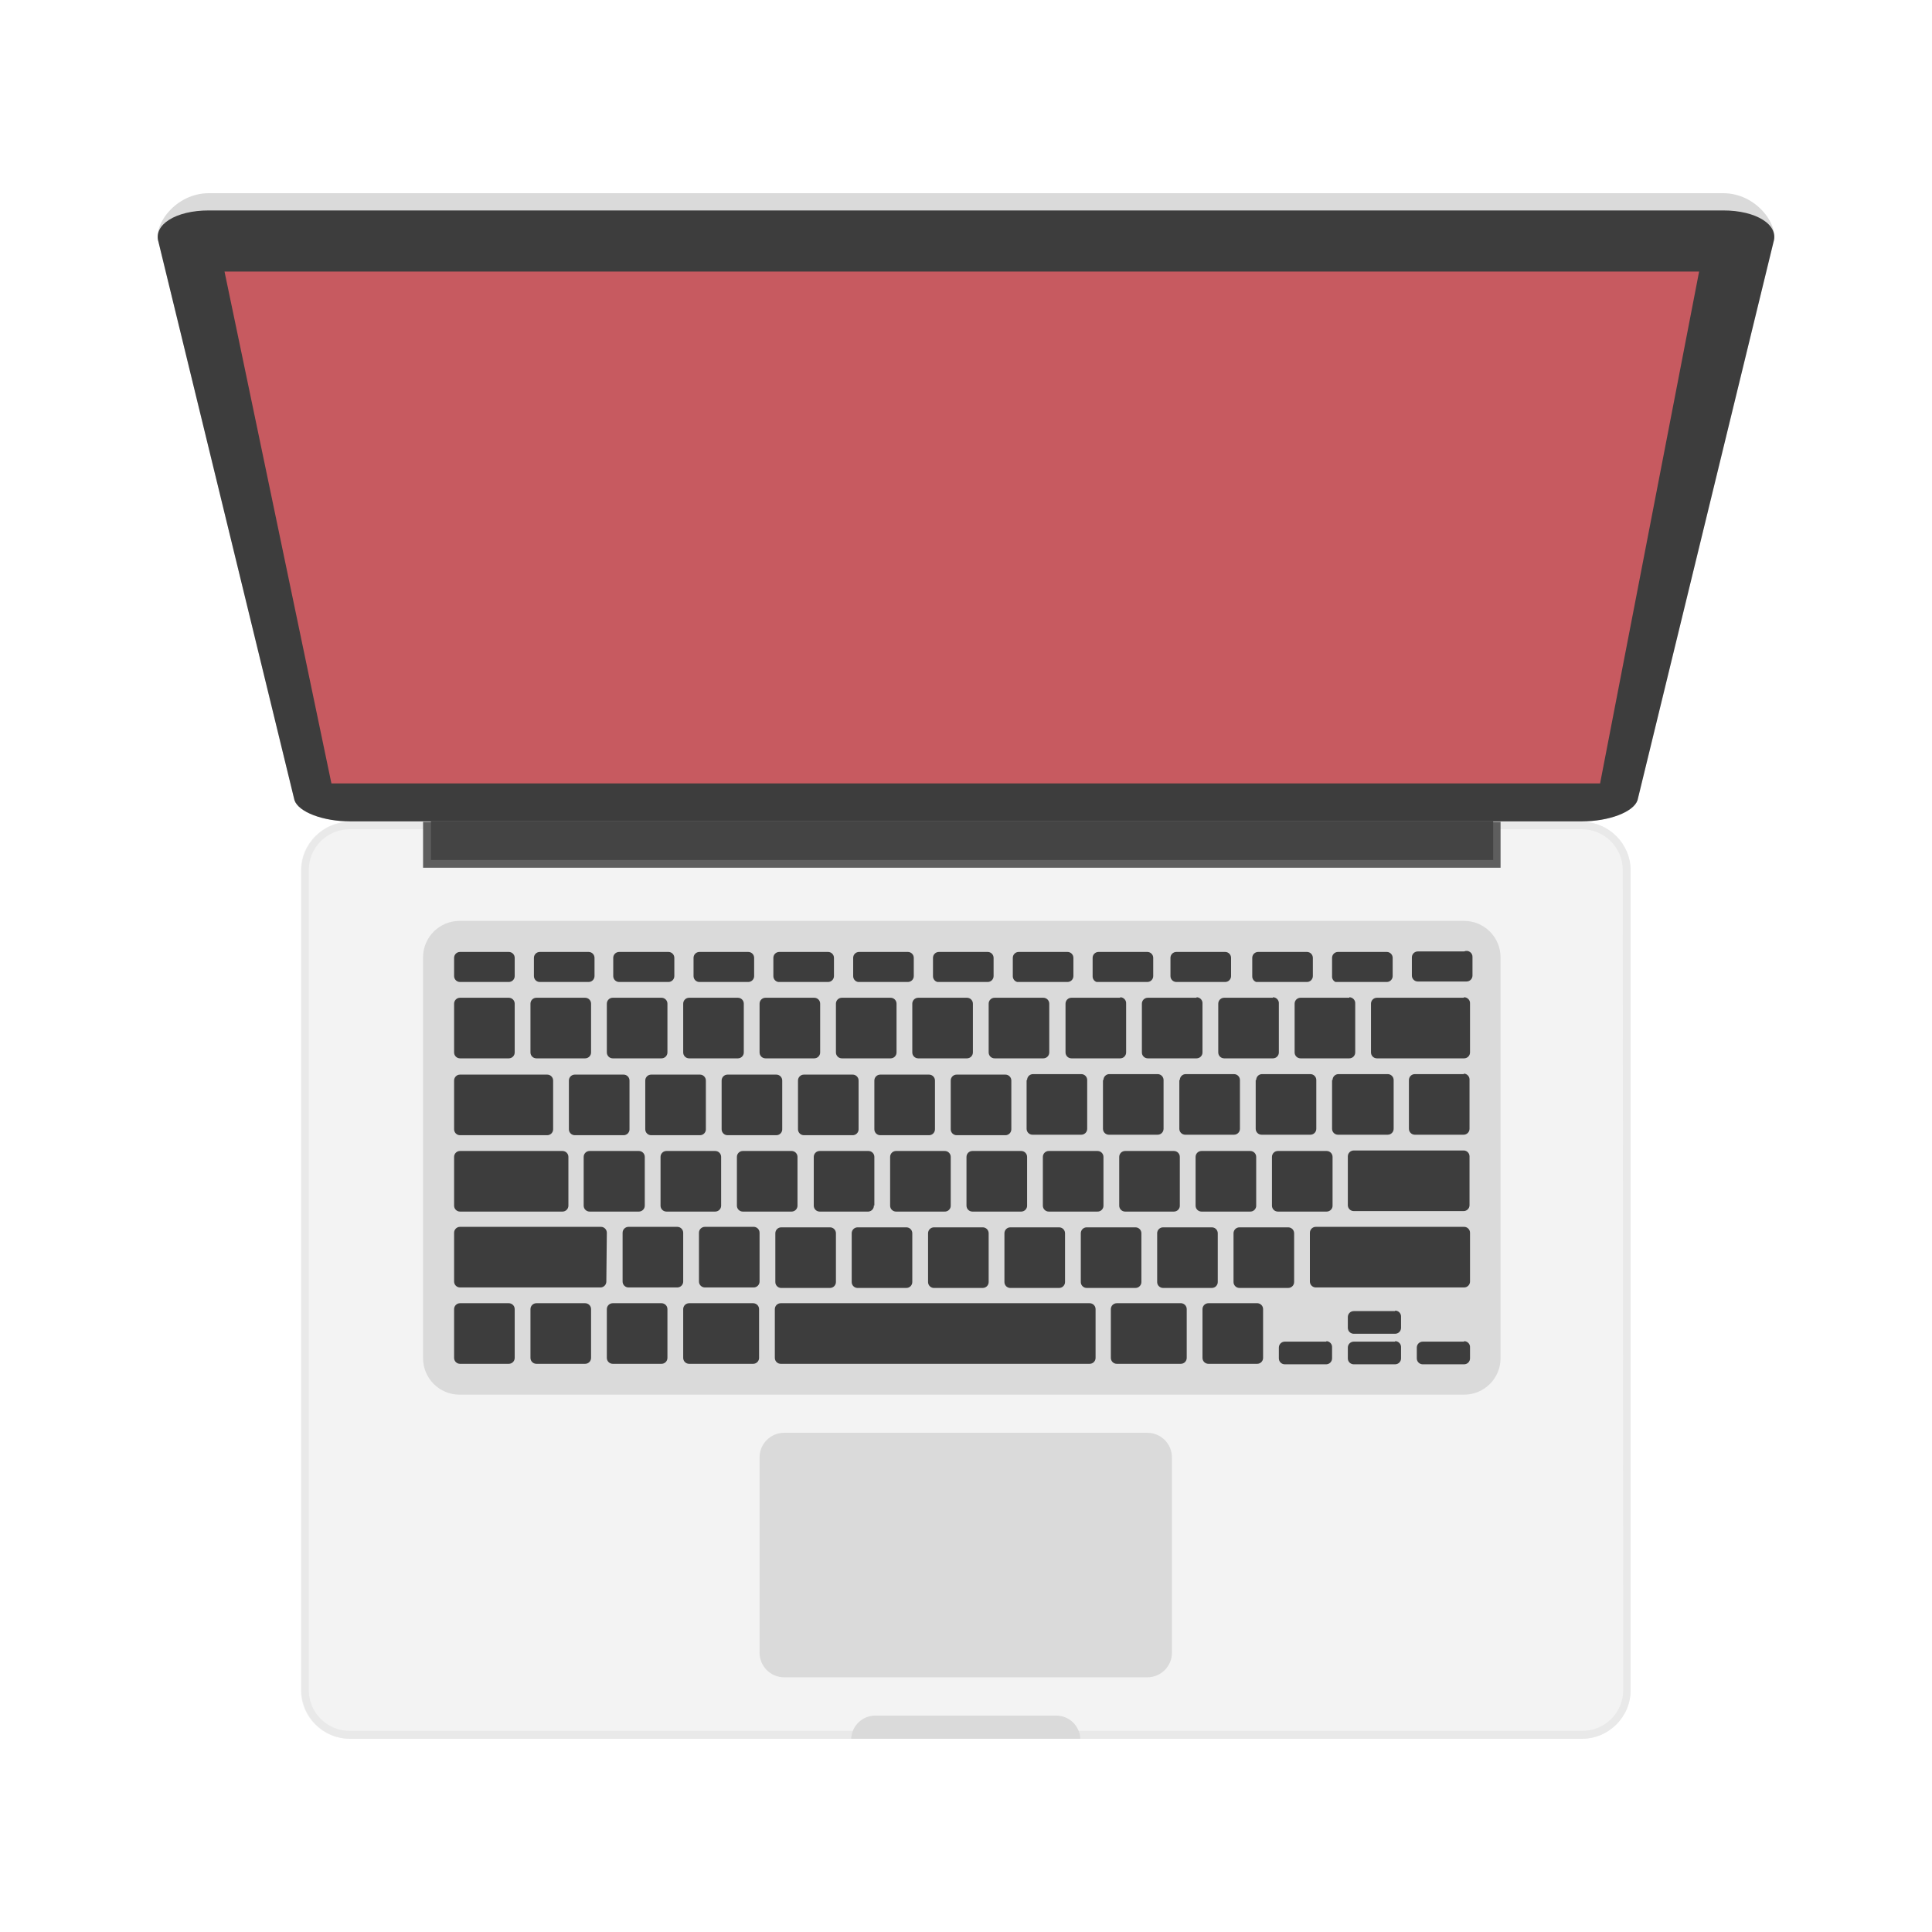
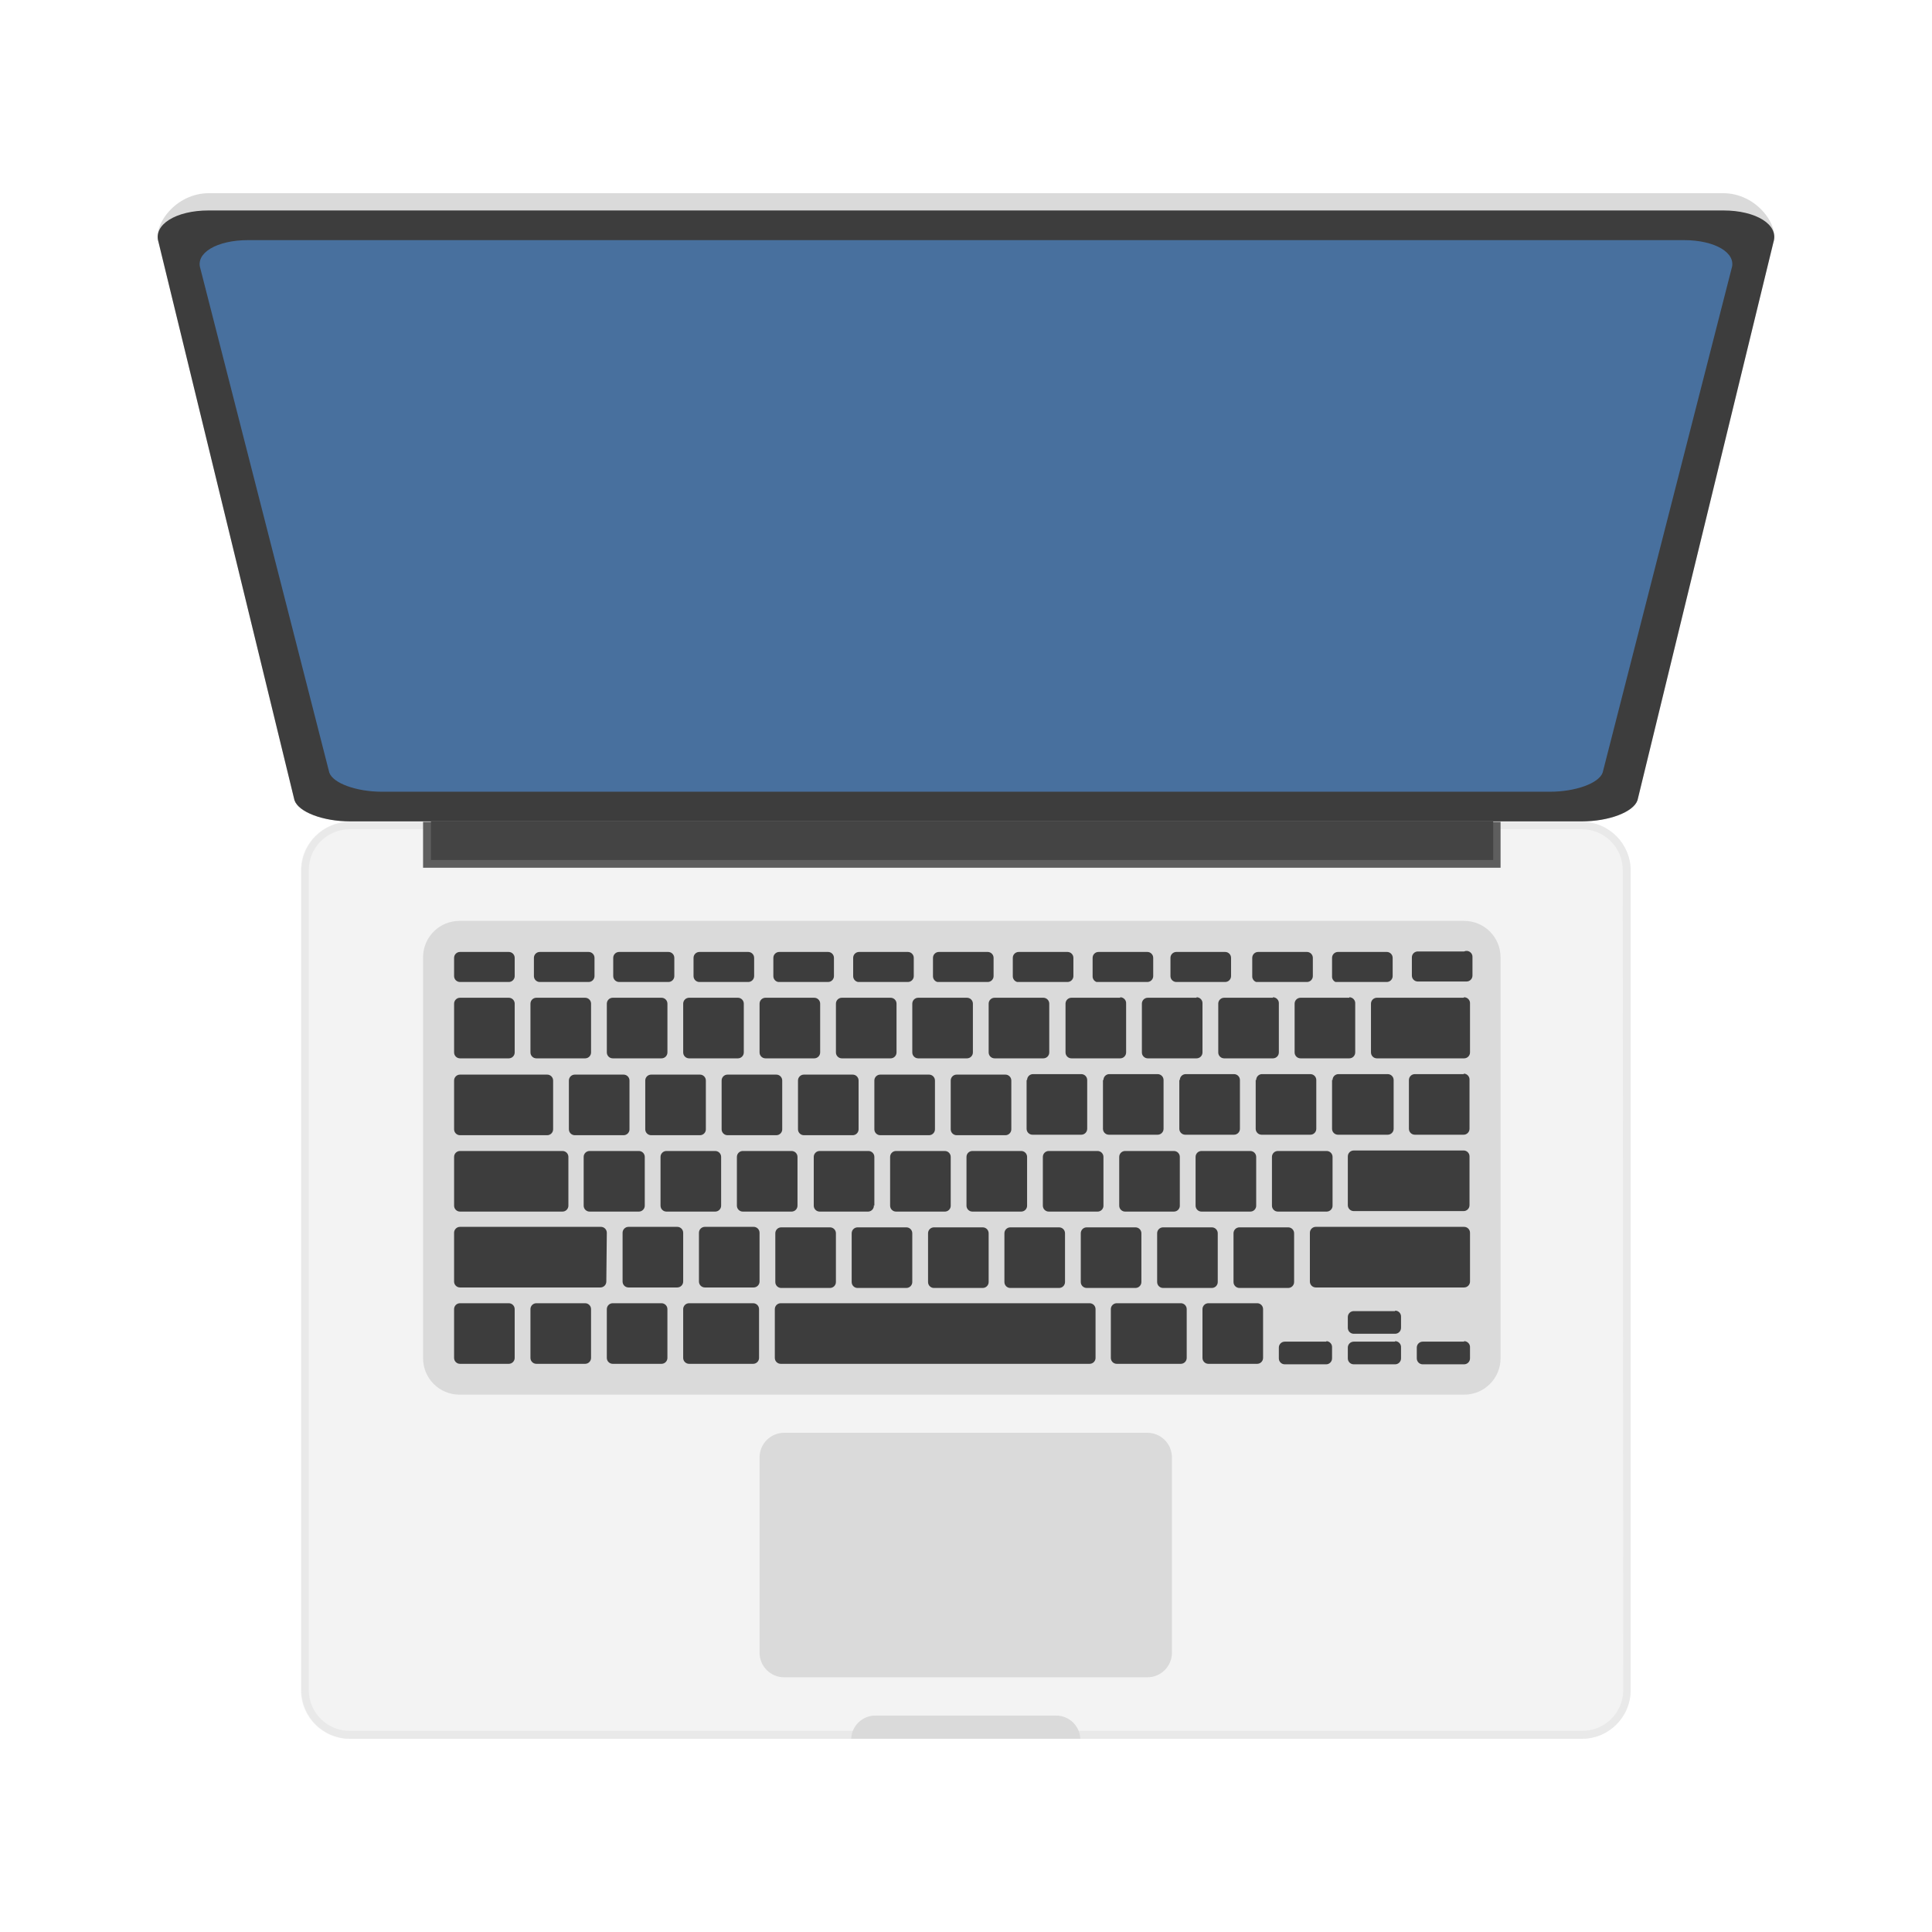
- <svg xmlns="http://www.w3.org/2000/svg" id="Layer_1" data-name="Layer 1" width="1000" height="1000" viewBox="0 0 1000 1000" version="1.1">
-   <defs id="defs522" />
-   <g id="g1461" transform="matrix(2.550126,0,0,2.550126,-765.8825,-143.282)">
-     <g data-name="Ôèãóðà 3" id="Ôèãóðà_3">
-       <rect id="rect293" style="fill:#f3f3f3" ry="9.9" rx="9.9" height="186.11" width="269.9" y="223" x="361.4" />
-     </g>
-     <g data-name="Ôèãóðà 3 (êîïèÿ) 6" id="Ôèãóðà_3_êîïèÿ_6">
-       <path id="path296" style="fill:#e9e9e9;fill-rule:evenodd" d="m 621.4,223 h -250 a 9.9,9.9 0 0 0 -9.9,9.9 v 166.3 a 9.9,9.9 0 0 0 9.9,9.9 h 250 a 9.9,9.9 0 0 0 9.9,-9.9 V 232.9 a 9.9,9.9 0 0 0 -9.9,-9.9 z m 8.4,176.2 a 8.3,8.3 0 0 1 -8.3,8.3 H 371.3 A 8.3,8.3 0 0 1 363,399.2 V 232.8 a 8.3,8.3 0 0 1 8.3,-8.3 h 250.1 a 8.3,8.3 0 0 1 8.3,8.3 z" />
-     </g>
-     <g data-name="Ôèãóðà 5" id="Ôèãóðà_5">
-       <rect id="rect299" style="fill:#5e5e5e" height="9.31" width="218.7" y="223" x="386.2" />
-     </g>
-     <g data-name="Ôèãóðà 7" id="Ôèãóðà_7">
-       <rect id="rect302" style="fill:#444444" height="10.24" width="215.6" y="220.5" x="387.8" />
-     </g>
-     <g data-name="Ôèãóðà 3 (êîïèÿ)" id="Ôèãóðà_3_êîïèÿ_">
-       <path id="path305" style="fill:#dadada;fill-rule:evenodd" d="m 473.1,409.1 h 46.5 a 4.9,4.9 0 0 0 -4.9,-4.7 h -36.6 a 4.9,4.9 0 0 0 -5,4.7 z" />
-     </g>
-     <g data-name="Ôèãóðà 4" id="Ôèãóðà_4">
-       <rect id="rect308" style="fill:#dadada" ry="5" rx="5" height="49.63" width="83.7" y="347" x="454.5" />
-     </g>
-     <g data-name="Ôèãóðà 2" id="Ôèãóðà_2">
-       <rect id="rect311" style="fill:#dadada" ry="7.4" rx="7.4" height="96.16" width="218.7" y="243.1" x="386.2" />
-     </g>
-     <g data-name="Ôèãóðà 1" id="Ôèãóðà_1">
-       <path id="path314" style="fill:#3d3d3d;fill-rule:evenodd" d="m 393.7,271 h 9.9 a 1.2,1.2 0 0 0 1.2,-1.2 v -9.9 a 1.2,1.2 0 0 0 -1.2,-1.2 h -9.9 a 1.2,1.2 0 0 0 -1.2,1.2 v 9.9 a 1.2,1.2 0 0 0 1.2,1.2 z m 15.5,0 h 9.9 a 1.2,1.2 0 0 0 1.2,-1.2 v -9.9 a 1.2,1.2 0 0 0 -1.2,-1.2 h -9.9 a 1.2,1.2 0 0 0 -1.2,1.2 v 9.9 a 1.2,1.2 0 0 0 1.2,1.2 z m 15.5,0 h 9.9 a 1.2,1.2 0 0 0 1.2,-1.2 v -9.9 a 1.2,1.2 0 0 0 -1.2,-1.2 h -9.9 a 1.2,1.2 0 0 0 -1.2,1.2 v 9.9 a 1.2,1.2 0 0 0 1.2,1.2 z m 15.5,0 h 9.9 a 1.2,1.2 0 0 0 1.2,-1.2 v -9.9 a 1.2,1.2 0 0 0 -1.2,-1.2 h -9.9 a 1.2,1.2 0 0 0 -1.2,1.2 v 9.9 a 1.2,1.2 0 0 0 1.2,1.2 z m 15.5,0 h 9.9 a 1.2,1.2 0 0 0 1.2,-1.2 v -9.9 a 1.2,1.2 0 0 0 -1.2,-1.2 h -9.9 a 1.2,1.2 0 0 0 -1.2,1.2 v 9.9 a 1.2,1.2 0 0 0 1.2,1.2 z m 15.5,0 h 9.9 a 1.2,1.2 0 0 0 1.2,-1.2 v -9.9 a 1.2,1.2 0 0 0 -1.2,-1.2 h -9.9 a 1.2,1.2 0 0 0 -1.2,1.2 v 9.9 a 1.2,1.2 0 0 0 1.2,1.2 z m 14.3,-1.2 a 1.2,1.2 0 0 0 1.2,1.2 h 9.9 a 1.2,1.2 0 0 0 1.2,-1.2 v -9.9 a 1.2,1.2 0 0 0 -1.2,-1.2 h -9.9 a 1.2,1.2 0 0 0 -1.2,1.2 z m 15.5,-9.9 v 9.9 a 1.2,1.2 0 0 0 1.2,1.2 h 9.9 a 1.2,1.2 0 0 0 1.2,-1.2 v -9.9 a 1.2,1.2 0 0 0 -1.2,-1.2 h -9.9 a 1.2,1.2 0 0 0 -1.2,1.2 z m 26.7,-1.2 h -9.9 a 1.2,1.2 0 0 0 -1.2,1.2 v 9.9 a 1.2,1.2 0 0 0 1.2,1.2 h 9.9 a 1.2,1.2 0 0 0 1.2,-1.2 v -9.9 a 1.2,1.2 0 0 0 -1.2,-1.3 z m 15.5,0 h -9.9 a 1.2,1.2 0 0 0 -1.2,1.2 v 9.9 a 1.2,1.2 0 0 0 1.2,1.2 h 9.9 a 1.2,1.2 0 0 0 1.2,-1.2 v -9.9 a 1.2,1.2 0 0 0 -1.2,-1.3 z m 15.5,0 h -9.9 a 1.2,1.2 0 0 0 -1.2,1.2 v 9.9 a 1.2,1.2 0 0 0 1.2,1.2 h 9.9 a 1.2,1.2 0 0 0 1.2,-1.2 v -9.9 a 1.2,1.2 0 0 0 -1.2,-1.3 z m 15.5,0 h -9.9 a 1.2,1.2 0 0 0 -1.2,1.2 v 9.9 a 1.2,1.2 0 0 0 1.2,1.2 h 9.9 a 1.2,1.2 0 0 0 1.2,-1.2 v -9.9 a 1.2,1.2 0 0 0 -1.2,-1.3 z m -180.5,27.9 h 17.7 a 1.2,1.2 0 0 0 1.2,-1.2 v -9.9 a 1.2,1.2 0 0 0 -1.2,-1.2 h -17.7 a 1.2,1.2 0 0 0 -1.2,1.2 v 9.9 a 1.2,1.2 0 0 0 1.2,1.2 z m 34.4,-1.2 v -9.9 a 1.2,1.2 0 0 0 -1.2,-1.2 H 417 a 1.2,1.2 0 0 0 -1.2,1.2 v 9.9 a 1.2,1.2 0 0 0 1.2,1.2 h 9.9 a 1.2,1.2 0 0 0 1.2,-1.3 z m 15.5,0 v -9.9 a 1.2,1.2 0 0 0 -1.2,-1.2 h -9.9 a 1.2,1.2 0 0 0 -1.2,1.2 v 9.9 a 1.2,1.2 0 0 0 1.2,1.2 h 9.9 a 1.2,1.2 0 0 0 1.2,-1.3 z m 15.5,0 v -9.9 a 1.2,1.2 0 0 0 -1.2,-1.2 H 448 a 1.2,1.2 0 0 0 -1.2,1.2 v 9.9 a 1.2,1.2 0 0 0 1.2,1.2 h 9.9 a 1.2,1.2 0 0 0 1.2,-1.3 z m 14.3,1.2 a 1.2,1.2 0 0 0 1.2,-1.2 v -9.9 a 1.2,1.2 0 0 0 -1.2,-1.2 h -9.9 a 1.2,1.2 0 0 0 -1.2,1.2 v 9.9 a 1.2,1.2 0 0 0 1.2,1.2 z m 15.5,0 a 1.2,1.2 0 0 0 1.2,-1.2 v -9.9 a 1.2,1.2 0 0 0 -1.2,-1.2 H 479 a 1.2,1.2 0 0 0 -1.2,1.2 v 9.9 a 1.2,1.2 0 0 0 1.2,1.2 z m 15.5,0 a 1.2,1.2 0 0 0 1.2,-1.2 v -9.9 a 1.2,1.2 0 0 0 -1.2,-1.2 h -9.9 a 1.2,1.2 0 0 0 -1.2,1.2 v 9.9 a 1.2,1.2 0 0 0 1.2,1.2 z m 4.3,-11.2 v 9.9 a 1.2,1.2 0 0 0 1.2,1.2 h 9.9 a 1.2,1.2 0 0 0 1.2,-1.2 v -9.9 a 1.2,1.2 0 0 0 -1.2,-1.2 H 510 a 1.2,1.2 0 0 0 -1.2,1.2 z m 15.5,0 v 9.9 a 1.2,1.2 0 0 0 1.2,1.2 h 9.9 a 1.2,1.2 0 0 0 1.2,-1.2 v -9.9 a 1.2,1.2 0 0 0 -1.2,-1.2 h -9.9 a 1.2,1.2 0 0 0 -1.1,1.2 z m 15.5,0 v 9.9 a 1.2,1.2 0 0 0 1.2,1.2 h 9.9 a 1.2,1.2 0 0 0 1.2,-1.2 v -9.9 a 1.2,1.2 0 0 0 -1.2,-1.2 H 541 a 1.2,1.2 0 0 0 -1.2,1.2 z m 15.5,0 v 9.9 a 1.2,1.2 0 0 0 1.2,1.2 h 9.9 a 1.2,1.2 0 0 0 1.2,-1.2 v -9.9 a 1.2,1.2 0 0 0 -1.2,-1.2 h -9.9 a 1.2,1.2 0 0 0 -1.1,1.2 z m 15.5,0 v 9.9 a 1.2,1.2 0 0 0 1.2,1.2 H 582 a 1.2,1.2 0 0 0 1.2,-1.2 v -9.9 a 1.2,1.2 0 0 0 -1.2,-1.2 h -10 a 1.2,1.2 0 0 0 -1.2,1.2 z m 26.7,-1.2 h -9.9 a 1.2,1.2 0 0 0 -1.2,1.2 v 9.9 a 1.2,1.2 0 0 0 1.2,1.2 h 9.9 a 1.2,1.2 0 0 0 1.2,-1.2 v -9.9 a 1.2,1.2 0 0 0 -1.1,-1.3 z m 0,-15.5 h -17.6 a 1.2,1.2 0 0 0 -1.2,1.2 v 9.9 a 1.2,1.2 0 0 0 1.2,1.2 h 17.7 a 1.2,1.2 0 0 0 1.2,-1.2 v -9.9 a 1.2,1.2 0 0 0 -1.2,-1.3 z m -203.7,43.4 h 20.8 a 1.2,1.2 0 0 0 1.2,-1.2 V 291 a 1.2,1.2 0 0 0 -1.2,-1.2 h -20.8 a 1.2,1.2 0 0 0 -1.2,1.2 v 9.9 a 1.2,1.2 0 0 0 1.2,1.2 z m 26.4,0 h 9.9 a 1.2,1.2 0 0 0 1.2,-1.2 V 291 a 1.2,1.2 0 0 0 -1.2,-1.2 h -10 a 1.2,1.2 0 0 0 -1.2,1.2 v 9.9 a 1.2,1.2 0 0 0 1.2,1.2 z m 15.5,0 h 9.9 a 1.2,1.2 0 0 0 1.2,-1.2 V 291 a 1.2,1.2 0 0 0 -1.2,-1.2 h -9.9 a 1.2,1.2 0 0 0 -1.2,1.2 v 9.9 a 1.2,1.2 0 0 0 1.2,1.2 z m 15.5,0 h 9.9 a 1.2,1.2 0 0 0 1.2,-1.2 V 291 a 1.2,1.2 0 0 0 -1.2,-1.2 h -9.9 a 1.2,1.2 0 0 0 -1.2,1.2 v 9.9 a 1.2,1.2 0 0 0 1.2,1.2 z m 26.7,-1.2 V 291 a 1.2,1.2 0 0 0 -1.2,-1.2 h -9.9 a 1.2,1.2 0 0 0 -1.2,1.2 v 9.9 a 1.2,1.2 0 0 0 1.2,1.2 h 9.9 a 1.2,1.2 0 0 0 1.1,-1.3 z m 15.5,0 V 291 a 1.2,1.2 0 0 0 -1.2,-1.2 h -9.9 A 1.2,1.2 0 0 0 481,291 v 9.9 a 1.2,1.2 0 0 0 1.2,1.2 h 9.8 a 1.2,1.2 0 0 0 1.3,-1.3 z m 15.5,0 V 291 a 1.2,1.2 0 0 0 -1.2,-1.2 h -9.9 a 1.2,1.2 0 0 0 -1.2,1.2 v 9.9 a 1.2,1.2 0 0 0 1.2,1.2 h 9.9 a 1.2,1.2 0 0 0 1.2,-1.3 z m 15.5,0 V 291 a 1.2,1.2 0 0 0 -1.2,-1.2 h -9.9 A 1.2,1.2 0 0 0 512,291 v 9.9 a 1.2,1.2 0 0 0 1.2,1.2 h 9.8 a 1.2,1.2 0 0 0 1.3,-1.3 z m 15.5,0 V 291 a 1.2,1.2 0 0 0 -1.2,-1.2 h -9.9 a 1.2,1.2 0 0 0 -1.2,1.2 v 9.9 a 1.2,1.2 0 0 0 1.2,1.2 h 9.9 a 1.2,1.2 0 0 0 1.2,-1.3 z m 15.5,0 V 291 a 1.2,1.2 0 0 0 -1.2,-1.2 h -9.9 A 1.2,1.2 0 0 0 543,291 v 9.9 a 1.2,1.2 0 0 0 1.2,1.2 h 9.8 a 1.2,1.2 0 0 0 1.3,-1.3 z m 15.5,0 V 291 a 1.2,1.2 0 0 0 -1.2,-1.2 h -9.9 a 1.2,1.2 0 0 0 -1.2,1.2 v 9.9 a 1.2,1.2 0 0 0 1.2,1.2 h 9.9 a 1.2,1.2 0 0 0 1.2,-1.3 z m 26.7,-11.2 h -22.4 a 1.2,1.2 0 0 0 -1.2,1.2 v 9.9 a 1.2,1.2 0 0 0 1.2,1.2 h 22.3 a 1.2,1.2 0 0 0 1.2,-1.2 v -9.9 a 1.2,1.2 0 0 0 -1.1,-1.2 z m 0,15.5 h -30.1 a 1.2,1.2 0 0 0 -1.2,1.2 v 9.9 a 1.2,1.2 0 0 0 1.2,1.2 h 30.1 a 1.2,1.2 0 0 0 1.2,-1.2 v -9.9 a 1.2,1.2 0 0 0 -1.2,-1.2 z m -45.6,12.4 h 9.9 a 1.2,1.2 0 0 0 1.2,-1.2 v -9.9 a 1.2,1.2 0 0 0 -1.2,-1.2 h -9.9 a 1.2,1.2 0 0 0 -1.2,1.2 v 9.9 a 1.2,1.2 0 0 0 1.2,1.2 z m -15.5,0 h 9.9 a 1.2,1.2 0 0 0 1.2,-1.2 v -9.9 a 1.2,1.2 0 0 0 -1.2,-1.2 h -9.9 a 1.2,1.2 0 0 0 -1.2,1.2 v 9.9 a 1.2,1.2 0 0 0 1.2,1.2 z m -15.5,0 h 9.9 a 1.2,1.2 0 0 0 1.2,-1.2 v -9.9 a 1.2,1.2 0 0 0 -1.2,-1.2 h -9.9 a 1.2,1.2 0 0 0 -1.2,1.2 v 9.9 a 1.2,1.2 0 0 0 1.2,1.2 z m -15.5,0 h 9.9 a 1.2,1.2 0 0 0 1.2,-1.2 v -9.9 a 1.2,1.2 0 0 0 -1.2,-1.2 h -9.9 a 1.2,1.2 0 0 0 -1.2,1.2 v 9.9 a 1.2,1.2 0 0 0 1.1,1.2 z m -15.5,0 h 9.9 a 1.2,1.2 0 0 0 1.2,-1.2 v -9.9 a 1.2,1.2 0 0 0 -1.2,-1.2 h -9.9 a 1.2,1.2 0 0 0 -1.2,1.2 v 9.9 a 1.2,1.2 0 0 0 1.1,1.2 z m -15.5,0 h 9.9 a 1.2,1.2 0 0 0 1.2,-1.2 v -9.9 a 1.2,1.2 0 0 0 -1.2,-1.2 h -9.9 a 1.2,1.2 0 0 0 -1.2,1.2 v 9.9 a 1.2,1.2 0 0 0 1.1,1.2 z m -15.5,0 h 9.9 a 1.2,1.2 0 0 0 1.2,-1.2 v -9.9 a 1.2,1.2 0 0 0 -1.2,-1.2 h -9.9 a 1.2,1.2 0 0 0 -1.2,1.2 v 9.9 a 1.2,1.2 0 0 0 1.1,1.2 z m -5.6,-12.4 h -9.9 a 1.2,1.2 0 0 0 -1.2,1.2 v 9.9 a 1.2,1.2 0 0 0 1.2,1.2 h 9.9 a 1.2,1.2 0 0 0 1.2,-1.2 v -9.9 a 1.2,1.2 0 0 0 -1.3,-1.2 z m -14.3,1.2 a 1.2,1.2 0 0 0 -1.2,-1.2 h -9.9 a 1.2,1.2 0 0 0 -1.2,1.2 v 9.9 a 1.2,1.2 0 0 0 1.2,1.2 h 9.9 a 1.2,1.2 0 0 0 1.2,-1.2 z m -15.5,0 a 1.2,1.2 0 0 0 -1.2,-1.2 h -28.6 a 1.2,1.2 0 0 0 -1.2,1.2 v 9.9 a 1.2,1.2 0 0 0 1.2,1.2 h 28.5 a 1.2,1.2 0 0 0 1.2,-1.2 z m -19.9,14.3 h -9.9 a 1.2,1.2 0 0 0 -1.2,1.2 v 9.9 a 1.2,1.2 0 0 0 1.2,1.2 h 9.9 a 1.2,1.2 0 0 0 1.2,-1.2 v -9.9 a 1.2,1.2 0 0 0 -1.2,-1.2 z m 15.5,0 h -9.9 a 1.2,1.2 0 0 0 -1.2,1.2 v 9.9 a 1.2,1.2 0 0 0 1.2,1.2 h 9.9 a 1.2,1.2 0 0 0 1.2,-1.2 v -9.9 a 1.2,1.2 0 0 0 -1.2,-1.2 z m 15.5,0 h -9.9 a 1.2,1.2 0 0 0 -1.2,1.2 v 9.9 a 1.2,1.2 0 0 0 1.2,1.2 h 9.9 a 1.2,1.2 0 0 0 1.2,-1.2 v -9.9 a 1.2,1.2 0 0 0 -1.2,-1.2 z m 18.6,0 h -13 a 1.2,1.2 0 0 0 -1.2,1.2 v 9.9 a 1.2,1.2 0 0 0 1.2,1.2 h 13 a 1.2,1.2 0 0 0 1.2,-1.2 v -9.9 a 1.2,1.2 0 0 0 -1.2,-1.2 z m 68.2,0 h -62.6 a 1.2,1.2 0 0 0 -1.2,1.2 v 9.9 a 1.2,1.2 0 0 0 1.2,1.2 h 62.7 a 1.2,1.2 0 0 0 1.2,-1.2 v -9.9 a 1.2,1.2 0 0 0 -1.2,-1.2 z m 18.6,0 h -13 a 1.2,1.2 0 0 0 -1.2,1.2 v 9.9 a 1.2,1.2 0 0 0 1.2,1.2 h 13 a 1.2,1.2 0 0 0 1.2,-1.2 v -9.9 a 1.2,1.2 0 0 0 -1.1,-1.2 z m 15.5,0 h -9.9 a 1.2,1.2 0 0 0 -1.2,1.2 v 9.9 a 1.2,1.2 0 0 0 1.2,1.2 h 9.9 a 1.2,1.2 0 0 0 1.2,-1.2 v -9.9 a 1.2,1.2 0 0 0 -1.1,-1.2 z m 14,7.8 h -8.4 a 1.2,1.2 0 0 0 -1.2,1.2 v 2.2 a 1.2,1.2 0 0 0 1.2,1.2 h 8.4 a 1.2,1.2 0 0 0 1.2,-1.2 v -2.2 a 1.2,1.2 0 0 0 -1.1,-1.3 z m 14,0 h -8.4 a 1.2,1.2 0 0 0 -1.2,1.2 v 2.2 a 1.2,1.2 0 0 0 1.2,1.2 h 8.4 a 1.2,1.2 0 0 0 1.2,-1.2 v -2.2 a 1.2,1.2 0 0 0 -1.2,-1.3 z m 14,0 h -8.4 a 1.2,1.2 0 0 0 -1.2,1.2 v 2.2 a 1.2,1.2 0 0 0 1.2,1.2 h 8.4 a 1.2,1.2 0 0 0 1.2,-1.2 v -2.2 a 1.2,1.2 0 0 0 -1.2,-1.3 z m -14,-6.2 h -8.4 a 1.2,1.2 0 0 0 -1.2,1.2 v 2.2 a 1.2,1.2 0 0 0 1.2,1.2 h 8.4 a 1.2,1.2 0 0 0 1.2,-1.2 v -2.2 a 1.2,1.2 0 0 0 -1.2,-1.3 z M 393.7,255.5 h 9.9 a 1.2,1.2 0 0 0 1.2,-1.2 v -3.7 a 1.2,1.2 0 0 0 -1.2,-1.2 h -9.9 a 1.2,1.2 0 0 0 -1.2,1.2 v 3.7 a 1.2,1.2 0 0 0 1.2,1.2 z m 16.2,0 h 9.9 a 1.2,1.2 0 0 0 1.2,-1.2 v -3.7 a 1.2,1.2 0 0 0 -1.2,-1.2 h -9.9 a 1.2,1.2 0 0 0 -1.2,1.2 v 3.7 a 1.2,1.2 0 0 0 1.1,1.2 z m 16.2,0 h 9.9 a 1.2,1.2 0 0 0 1.2,-1.2 v -3.7 a 1.2,1.2 0 0 0 -1.2,-1.2 h -10 a 1.2,1.2 0 0 0 -1.2,1.2 v 3.7 a 1.2,1.2 0 0 0 1.2,1.2 z m 16.2,0 h 9.9 a 1.2,1.2 0 0 0 1.2,-1.2 v -3.7 a 1.2,1.2 0 0 0 -1.2,-1.2 h -9.9 a 1.2,1.2 0 0 0 -1.2,1.2 v 3.7 a 1.2,1.2 0 0 0 1.1,1.2 z m 16.2,0 h 9.9 a 1.2,1.2 0 0 0 1.2,-1.2 v -3.7 a 1.2,1.2 0 0 0 -1.2,-1.2 h -9.9 a 1.2,1.2 0 0 0 -1.2,1.2 v 3.7 a 1.2,1.2 0 0 0 1,1.2 z m 16.2,0 h 9.9 a 1.2,1.2 0 0 0 1.2,-1.2 v -3.7 a 1.2,1.2 0 0 0 -1.2,-1.2 h -9.9 a 1.2,1.2 0 0 0 -1.2,1.2 v 3.7 a 1.2,1.2 0 0 0 1,1.2 z m 16.2,0 h 9.9 a 1.2,1.2 0 0 0 1.2,-1.2 v -3.7 a 1.2,1.2 0 0 0 -1.2,-1.2 h -9.9 a 1.2,1.2 0 0 0 -1.2,1.2 v 3.7 a 1.2,1.2 0 0 0 0.9,1.2 z m 16.2,0 h 9.9 a 1.2,1.2 0 0 0 1.2,-1.2 v -3.7 a 1.2,1.2 0 0 0 -1.2,-1.2 h -9.9 a 1.2,1.2 0 0 0 -1.2,1.2 v 3.7 a 1.2,1.2 0 0 0 0.9,1.2 z m 16.2,0 h 9.9 a 1.2,1.2 0 0 0 1.2,-1.2 v -3.7 a 1.2,1.2 0 0 0 -1.2,-1.2 h -9.9 a 1.2,1.2 0 0 0 -1.2,1.2 v 3.7 a 1.2,1.2 0 0 0 0.8,1.2 z m 16.2,0 h 9.5 a 1.2,1.2 0 0 0 1.2,-1.2 v -3.7 a 1.2,1.2 0 0 0 -1.2,-1.2 h -9.9 a 1.2,1.2 0 0 0 -1.2,1.2 v 3.7 a 1.2,1.2 0 0 0 1.2,1.2 z m 16.2,0 h 9.9 a 1.2,1.2 0 0 0 1.2,-1.2 v -3.7 a 1.2,1.2 0 0 0 -1.2,-1.2 h -9.9 a 1.2,1.2 0 0 0 -1.2,1.2 v 3.7 a 1.2,1.2 0 0 0 0.8,1.2 z m 16.2,0 h 9.9 a 1.2,1.2 0 0 0 1.2,-1.2 v -3.7 a 1.2,1.2 0 0 0 -1.2,-1.2 h -9.9 a 1.2,1.2 0 0 0 -1.2,1.2 v 3.7 a 1.2,1.2 0 0 0 0.7,1.2 z m 26.1,-6.2 h -9.9 a 1.2,1.2 0 0 0 -1.2,1.2 v 3.7 a 1.2,1.2 0 0 0 1.2,1.2 h 9.9 a 1.2,1.2 0 0 0 1.2,-1.2 v -3.7 a 1.2,1.2 0 0 0 -1.7,-1.2 z" />
-     </g>
-     <g data-name="Ôèãóðà 3 (êîïèÿ) 4" id="Ôèãóðà_3_êîïèÿ_4">
-       <path id="path317" style="fill:#dadada" d="M 650.1,95.4 H 342.7 c -6.7,0 -11.3,6.4 -10.2,9.9 l 27.6,113.3 c 0.8,2.4 5.8,4.3 11.3,4.3 h 250 c 5.5,0 10.5,-1.9 11.3,-4.3 l 27.6,-113.3 c 1.1,-3.5 -3.5,-9.9 -10.2,-9.9 z" />
-     </g>
-     <g data-name="Ôèãóðà 3 (êîïèÿ) 5" id="Ôèãóðà_3_êîïèÿ_5">
-       <path id="path320" style="fill:#3d3d3d" d="M 650.1,98.9 H 342.7 c -6.7,0 -11.3,2.9 -10.2,6.4 l 27.6,113.3 c 0.8,2.4 5.8,4.3 11.3,4.3 h 250 c 5.5,0 10.5,-1.9 11.3,-4.3 l 27.6,-113.3 c 1.1,-3.5 -3.5,-6.4 -10.2,-6.4 z" />
-     </g>
-     <g data-name="Ôèãóðà 6 (êîïèÿ) 3" id="Ôèãóðà_6_êîïèÿ_3">
-       <polygon id="polygon323" style="fill:#c75a60" points="625.1,215.2 645.2,111.3 345.9,111.3 367.6,215.2 " />
-     </g>
-   </g>
+ <svg xmlns="http://www.w3.org/2000/svg" version="1.1" viewBox="0 0 1e3 1e3">
+   <path d="m180.98 425.4h637.79c13.986 0 25.246 11.26 25.246 25.246v424.11c0 13.986-11.26 25.246-25.246 25.246h-637.79c-13.986 0-25.246-11.26-25.246-25.246v-424.11c0-13.986 11.26-25.246 25.246-25.246z" fill="#f3f3f3" stroke-width="2.55" />
+   <path d="m818.77 425.4h-637.53a25.246 25.246 0 0 0-25.246 25.246v424.09a25.246 25.246 0 0 0 25.246 25.246h637.53a25.246 25.246 0 0 0 25.246-25.246v-424.09a25.246 25.246 0 0 0-25.246-25.246zm21.421 449.33a21.166 21.166 0 0 1-21.166 21.166h-638.04a21.166 21.166 0 0 1-21.166-21.166v-424.34a21.166 21.166 0 0 1 21.166-21.166h637.79a21.166 21.166 0 0 1 21.166 21.166z" fill="#e9e9e9" fill-rule="evenodd" stroke-width="2.55" />
+   <path d="m218.98 425.4h557.71v23.742h-557.71z" fill="#5e5e5e" stroke-width="2.55" />
+   <path d="m223.06 419.02h549.81v26.113h-549.81z" fill="#444" stroke-width="2.55" />
+   <path d="m440.58 899.97h118.58a12.496 12.496 0 0 0-12.496-11.986h-93.335a12.496 12.496 0 0 0-12.751 11.986z" fill="#dadada" fill-rule="evenodd" stroke-width="2.55" />
+   <path d="m405.9 741.61h187.94c7.064 0 12.751 5.687 12.751 12.751v101.06c0 7.064-5.687 12.751-12.751 12.751h-187.94c-7.064 0-12.751-5.687-12.751-12.751v-101.06c0-7.064 5.687-12.751 12.751-12.751z" fill="#dadada" stroke-width="2.55" />
+   <path d="m237.85 476.65h519.97c10.454 0 18.871 8.416 18.871 18.871v207.48c0 10.454-8.416 18.871-18.871 18.871h-519.97c-10.454 0-18.871-8.416-18.871-18.871v-207.48c0-10.454 8.416-18.871 18.871-18.871z" fill="#dadada" stroke-width="2.55" />
+   <path d="m238.1 547.8h25.246a3.06 3.06 0 0 0 3.06-3.06v-25.246a3.06 3.06 0 0 0-3.06-3.06h-25.246a3.06 3.06 0 0 0-3.06 3.06v25.246a3.06 3.06 0 0 0 3.06 3.06zm39.527 0h25.246a3.06 3.06 0 0 0 3.06-3.06v-25.246a3.06 3.06 0 0 0-3.06-3.06h-25.246a3.06 3.06 0 0 0-3.06 3.06v25.246a3.06 3.06 0 0 0 3.06 3.06zm39.527 0h25.246a3.06 3.06 0 0 0 3.06-3.06v-25.246a3.06 3.06 0 0 0-3.06-3.06h-25.246a3.06 3.06 0 0 0-3.06 3.06v25.246a3.06 3.06 0 0 0 3.06 3.06zm39.527 0h25.246a3.06 3.06 0 0 0 3.06-3.06v-25.246a3.06 3.06 0 0 0-3.06-3.06h-25.246a3.06 3.06 0 0 0-3.06 3.06v25.246a3.06 3.06 0 0 0 3.06 3.06zm39.527 0h25.246a3.06 3.06 0 0 0 3.06-3.06v-25.246a3.06 3.06 0 0 0-3.06-3.06h-25.246a3.06 3.06 0 0 0-3.06 3.06v25.246a3.06 3.06 0 0 0 3.06 3.06zm39.527 0h25.246a3.06 3.06 0 0 0 3.06-3.06v-25.246a3.06 3.06 0 0 0-3.06-3.06h-25.246a3.06 3.06 0 0 0-3.06 3.06v25.246a3.06 3.06 0 0 0 3.06 3.06zm36.467-3.06a3.06 3.06 0 0 0 3.06 3.06h25.246a3.06 3.06 0 0 0 3.06-3.06v-25.246a3.06 3.06 0 0 0-3.06-3.06h-25.246a3.06 3.06 0 0 0-3.06 3.06zm39.527-25.246v25.246a3.06 3.06 0 0 0 3.06 3.06h25.246a3.06 3.06 0 0 0 3.06-3.06v-25.246a3.06 3.06 0 0 0-3.06-3.06h-25.246a3.06 3.06 0 0 0-3.06 3.06zm68.088-3.06h-25.246a3.06 3.06 0 0 0-3.06 3.06v25.246a3.06 3.06 0 0 0 3.06 3.06h25.246a3.06 3.06 0 0 0 3.06-3.06v-25.246a3.06 3.06 0 0 0-3.06-3.315zm39.527 0h-25.246a3.06 3.06 0 0 0-3.06 3.06v25.246a3.06 3.06 0 0 0 3.06 3.06h25.246a3.06 3.06 0 0 0 3.06-3.06v-25.246a3.06 3.06 0 0 0-3.06-3.315zm39.527 0h-25.246a3.06 3.06 0 0 0-3.06 3.06v25.246a3.06 3.06 0 0 0 3.06 3.06h25.246a3.06 3.06 0 0 0 3.06-3.06v-25.246a3.06 3.06 0 0 0-3.06-3.315zm39.527 0h-25.246a3.06 3.06 0 0 0-3.06 3.06v25.246a3.06 3.06 0 0 0 3.06 3.06h25.246a3.06 3.06 0 0 0 3.06-3.06v-25.246a3.06 3.06 0 0 0-3.06-3.315zm-460.3 71.149h45.137a3.06 3.06 0 0 0 3.06-3.06v-25.246a3.06 3.06 0 0 0-3.06-3.06h-45.137a3.06 3.06 0 0 0-3.06 3.06v25.246a3.06 3.06 0 0 0 3.06 3.06zm87.724-3.06v-25.246a3.06 3.06 0 0 0-3.06-3.06h-25.246a3.06 3.06 0 0 0-3.06 3.06v25.246a3.06 3.06 0 0 0 3.06 3.06h25.246a3.06 3.06 0 0 0 3.06-3.315zm39.527 0v-25.246a3.06 3.06 0 0 0-3.06-3.06h-25.246a3.06 3.06 0 0 0-3.06 3.06v25.246a3.06 3.06 0 0 0 3.06 3.06h25.246a3.06 3.06 0 0 0 3.06-3.315zm39.527 0v-25.246a3.06 3.06 0 0 0-3.06-3.06h-25.246a3.06 3.06 0 0 0-3.06 3.06v25.246a3.06 3.06 0 0 0 3.06 3.06h25.246a3.06 3.06 0 0 0 3.06-3.315zm36.467 3.06a3.06 3.06 0 0 0 3.06-3.06v-25.246a3.06 3.06 0 0 0-3.06-3.06h-25.246a3.06 3.06 0 0 0-3.06 3.06v25.246a3.06 3.06 0 0 0 3.06 3.06zm39.527 0a3.06 3.06 0 0 0 3.06-3.06v-25.246a3.06 3.06 0 0 0-3.06-3.06h-25.246a3.06 3.06 0 0 0-3.06 3.06v25.246a3.06 3.06 0 0 0 3.06 3.06zm39.527 0a3.06 3.06 0 0 0 3.06-3.06v-25.246a3.06 3.06 0 0 0-3.06-3.06h-25.246a3.06 3.06 0 0 0-3.06 3.06v25.246a3.06 3.06 0 0 0 3.06 3.06zm10.966-28.561v25.246a3.06 3.06 0 0 0 3.06 3.06h25.246a3.06 3.06 0 0 0 3.06-3.06v-25.246a3.06 3.06 0 0 0-3.06-3.06h-24.991a3.06 3.06 0 0 0-3.06 3.06zm39.527 0v25.246a3.06 3.06 0 0 0 3.06 3.06h25.246a3.06 3.06 0 0 0 3.06-3.06v-25.246a3.06 3.06 0 0 0-3.06-3.06h-25.246a3.06 3.06 0 0 0-2.805 3.06zm39.527 0v25.246a3.06 3.06 0 0 0 3.06 3.06h25.246a3.06 3.06 0 0 0 3.06-3.06v-25.246a3.06 3.06 0 0 0-3.06-3.06h-24.991a3.06 3.06 0 0 0-3.06 3.06zm39.527 0v25.246a3.06 3.06 0 0 0 3.06 3.06h25.246a3.06 3.06 0 0 0 3.06-3.06v-25.246a3.06 3.06 0 0 0-3.06-3.06h-25.246a3.06 3.06 0 0 0-2.805 3.06zm39.527 0v25.246a3.06 3.06 0 0 0 3.06 3.06h25.756a3.06 3.06 0 0 0 3.06-3.06v-25.246a3.06 3.06 0 0 0-3.06-3.06h-25.501a3.06 3.06 0 0 0-3.06 3.06zm68.088-3.06h-25.246a3.06 3.06 0 0 0-3.06 3.06v25.246a3.06 3.06 0 0 0 3.06 3.06h25.246a3.06 3.06 0 0 0 3.06-3.06v-25.246a3.06 3.06 0 0 0-2.805-3.315zm0-39.527h-44.882a3.06 3.06 0 0 0-3.06 3.06v25.246a3.06 3.06 0 0 0 3.06 3.06h45.137a3.06 3.06 0 0 0 3.06-3.06v-25.246a3.06 3.06 0 0 0-3.06-3.315zm-519.46 110.68h53.043a3.06 3.06 0 0 0 3.06-3.06v-25.246a3.06 3.06 0 0 0-3.06-3.06h-53.043a3.06 3.06 0 0 0-3.06 3.06v25.246a3.06 3.06 0 0 0 3.06 3.06zm67.323 0h25.246a3.06 3.06 0 0 0 3.06-3.06v-25.246a3.06 3.06 0 0 0-3.06-3.06h-25.501a3.06 3.06 0 0 0-3.06 3.06v25.246a3.06 3.06 0 0 0 3.06 3.06zm39.527 0h25.246a3.06 3.06 0 0 0 3.06-3.06v-25.246a3.06 3.06 0 0 0-3.06-3.06h-25.246a3.06 3.06 0 0 0-3.06 3.06v25.246a3.06 3.06 0 0 0 3.06 3.06zm39.527 0h25.246a3.06 3.06 0 0 0 3.06-3.06v-25.246a3.06 3.06 0 0 0-3.06-3.06h-25.246a3.06 3.06 0 0 0-3.06 3.06v25.246a3.06 3.06 0 0 0 3.06 3.06zm68.088-3.06v-25.246a3.06 3.06 0 0 0-3.06-3.06h-25.246a3.06 3.06 0 0 0-3.06 3.06v25.246a3.06 3.06 0 0 0 3.06 3.06h25.246a3.06 3.06 0 0 0 2.805-3.315zm39.527 0v-25.246a3.06 3.06 0 0 0-3.06-3.06h-25.246a3.06 3.06 0 0 0-3.06 3.06v25.246a3.06 3.06 0 0 0 3.06 3.06h24.991a3.06 3.06 0 0 0 3.315-3.315zm39.527 0v-25.246a3.06 3.06 0 0 0-3.06-3.06h-25.246a3.06 3.06 0 0 0-3.06 3.06v25.246a3.06 3.06 0 0 0 3.06 3.06h25.246a3.06 3.06 0 0 0 3.06-3.315zm39.527 0v-25.246a3.06 3.06 0 0 0-3.06-3.06h-25.246a3.06 3.06 0 0 0-3.06 3.06v25.246a3.06 3.06 0 0 0 3.06 3.06h24.991a3.06 3.06 0 0 0 3.315-3.315zm39.527 0v-25.246a3.06 3.06 0 0 0-3.06-3.06h-25.246a3.06 3.06 0 0 0-3.06 3.06v25.246a3.06 3.06 0 0 0 3.06 3.06h25.246a3.06 3.06 0 0 0 3.06-3.315zm39.527 0v-25.246a3.06 3.06 0 0 0-3.06-3.06h-25.246a3.06 3.06 0 0 0-3.06 3.06v25.246a3.06 3.06 0 0 0 3.06 3.06h24.991a3.06 3.06 0 0 0 3.315-3.315zm39.527 0v-25.246a3.06 3.06 0 0 0-3.06-3.06h-25.246a3.06 3.06 0 0 0-3.06 3.06v25.246a3.06 3.06 0 0 0 3.06 3.06h25.246a3.06 3.06 0 0 0 3.06-3.315zm68.088-28.561h-57.123a3.06 3.06 0 0 0-3.06 3.06v25.246a3.06 3.06 0 0 0 3.06 3.06h56.868a3.06 3.06 0 0 0 3.06-3.06v-25.246a3.06 3.06 0 0 0-2.805-3.06zm0 39.527h-76.759a3.06 3.06 0 0 0-3.06 3.06v25.246a3.06 3.06 0 0 0 3.06 3.06h76.759a3.06 3.06 0 0 0 3.06-3.06v-25.246a3.06 3.06 0 0 0-3.06-3.06zm-116.29 31.622h25.246a3.06 3.06 0 0 0 3.06-3.06v-25.246a3.06 3.06 0 0 0-3.06-3.06h-25.246a3.06 3.06 0 0 0-3.06 3.06v25.246a3.06 3.06 0 0 0 3.06 3.06zm-39.527 0h25.246a3.06 3.06 0 0 0 3.06-3.06v-25.246a3.06 3.06 0 0 0-3.06-3.06h-25.246a3.06 3.06 0 0 0-3.06 3.06v25.246a3.06 3.06 0 0 0 3.06 3.06zm-39.527 0h25.246a3.06 3.06 0 0 0 3.06-3.06v-25.246a3.06 3.06 0 0 0-3.06-3.06h-25.246a3.06 3.06 0 0 0-3.06 3.06v25.246a3.06 3.06 0 0 0 3.06 3.06zm-39.527 0h25.246a3.06 3.06 0 0 0 3.06-3.06v-25.246a3.06 3.06 0 0 0-3.06-3.06h-25.246a3.06 3.06 0 0 0-3.06 3.06v25.246a3.06 3.06 0 0 0 2.805 3.06zm-39.527 0h25.246a3.06 3.06 0 0 0 3.06-3.06v-25.246a3.06 3.06 0 0 0-3.06-3.06h-25.246a3.06 3.06 0 0 0-3.06 3.06v25.246a3.06 3.06 0 0 0 2.805 3.06zm-39.527 0h25.246a3.06 3.06 0 0 0 3.06-3.06v-25.246a3.06 3.06 0 0 0-3.06-3.06h-25.246a3.06 3.06 0 0 0-3.06 3.06v25.246a3.06 3.06 0 0 0 2.805 3.06zm-39.527 0h25.246a3.06 3.06 0 0 0 3.06-3.06v-25.246a3.06 3.06 0 0 0-3.06-3.06h-25.246a3.06 3.06 0 0 0-3.06 3.06v25.246a3.06 3.06 0 0 0 2.805 3.06zm-14.281-31.622h-25.246a3.06 3.06 0 0 0-3.06 3.06v25.246a3.06 3.06 0 0 0 3.06 3.06h25.246a3.06 3.06 0 0 0 3.06-3.06v-25.246a3.06 3.06 0 0 0-3.315-3.06zm-36.467 3.06a3.06 3.06 0 0 0-3.06-3.06h-25.246a3.06 3.06 0 0 0-3.06 3.06v25.246a3.06 3.06 0 0 0 3.06 3.06h25.246a3.06 3.06 0 0 0 3.06-3.06zm-39.527 0a3.06 3.06 0 0 0-3.06-3.06h-72.934a3.06 3.06 0 0 0-3.06 3.06v25.246a3.06 3.06 0 0 0 3.06 3.06h72.679a3.06 3.06 0 0 0 3.06-3.06zm-50.748 36.467h-25.246a3.06 3.06 0 0 0-3.06 3.06v25.246a3.06 3.06 0 0 0 3.06 3.06h25.246a3.06 3.06 0 0 0 3.06-3.06v-25.246a3.06 3.06 0 0 0-3.06-3.06zm39.527 0h-25.246a3.06 3.06 0 0 0-3.06 3.06v25.246a3.06 3.06 0 0 0 3.06 3.06h25.246a3.06 3.06 0 0 0 3.06-3.06v-25.246a3.06 3.06 0 0 0-3.06-3.06zm39.527 0h-25.246a3.06 3.06 0 0 0-3.06 3.06v25.246a3.06 3.06 0 0 0 3.06 3.06h25.246a3.06 3.06 0 0 0 3.06-3.06v-25.246a3.06 3.06 0 0 0-3.06-3.06zm47.432 0h-33.152a3.06 3.06 0 0 0-3.06 3.06v25.246a3.06 3.06 0 0 0 3.06 3.06h33.152a3.06 3.06 0 0 0 3.06-3.06v-25.246a3.06 3.06 0 0 0-3.06-3.06zm173.92 0h-159.64a3.06 3.06 0 0 0-3.06 3.06v25.246a3.06 3.06 0 0 0 3.06 3.06h159.89a3.06 3.06 0 0 0 3.06-3.06v-25.246a3.06 3.06 0 0 0-3.06-3.06zm47.432 0h-33.152a3.06 3.06 0 0 0-3.06 3.06v25.246a3.06 3.06 0 0 0 3.06 3.06h33.152a3.06 3.06 0 0 0 3.06-3.06v-25.246a3.06 3.06 0 0 0-2.805-3.06zm39.527 0h-25.246a3.06 3.06 0 0 0-3.06 3.06v25.246a3.06 3.06 0 0 0 3.06 3.06h25.246a3.06 3.06 0 0 0 3.06-3.06v-25.246a3.06 3.06 0 0 0-2.805-3.06zm35.702 19.891h-21.421a3.06 3.06 0 0 0-3.06 3.06v5.61a3.06 3.06 0 0 0 3.06 3.06h21.421a3.06 3.06 0 0 0 3.06-3.06v-5.61a3.06 3.06 0 0 0-2.805-3.315zm35.702 0h-21.421a3.06 3.06 0 0 0-3.06 3.06v5.61a3.06 3.06 0 0 0 3.06 3.06h21.421a3.06 3.06 0 0 0 3.06-3.06v-5.61a3.06 3.06 0 0 0-3.06-3.315zm35.702 0h-21.421a3.06 3.06 0 0 0-3.06 3.06v5.61a3.06 3.06 0 0 0 3.06 3.06h21.421a3.06 3.06 0 0 0 3.06-3.06v-5.61a3.06 3.06 0 0 0-3.06-3.315zm-35.702-15.811h-21.421a3.06 3.06 0 0 0-3.06 3.06v5.61a3.06 3.06 0 0 0 3.06 3.06h21.421a3.06 3.06 0 0 0 3.06-3.06v-5.61a3.06 3.06 0 0 0-3.06-3.315zm-484.01-170.35h25.246a3.06 3.06 0 0 0 3.06-3.06v-9.435a3.06 3.06 0 0 0-3.06-3.06h-25.246a3.06 3.06 0 0 0-3.06 3.06v9.435a3.06 3.06 0 0 0 3.06 3.06zm41.312 0h25.246a3.06 3.06 0 0 0 3.06-3.06v-9.435a3.06 3.06 0 0 0-3.06-3.06h-25.246a3.06 3.06 0 0 0-3.06 3.06v9.435a3.06 3.06 0 0 0 2.805 3.06zm41.312 0h25.246a3.06 3.06 0 0 0 3.06-3.06v-9.435a3.06 3.06 0 0 0-3.06-3.06h-25.501a3.06 3.06 0 0 0-3.06 3.06v9.435a3.06 3.06 0 0 0 3.06 3.06zm41.312 0h25.246a3.06 3.06 0 0 0 3.06-3.06v-9.435a3.06 3.06 0 0 0-3.06-3.06h-25.246a3.06 3.06 0 0 0-3.06 3.06v9.435a3.06 3.06 0 0 0 2.805 3.06zm41.312 0h25.246a3.06 3.06 0 0 0 3.06-3.06v-9.435a3.06 3.06 0 0 0-3.06-3.06h-25.246a3.06 3.06 0 0 0-3.06 3.06v9.435a3.06 3.06 0 0 0 2.55 3.06zm41.312 0h25.246a3.06 3.06 0 0 0 3.06-3.06v-9.435a3.06 3.06 0 0 0-3.06-3.06h-25.246a3.06 3.06 0 0 0-3.06 3.06v9.435a3.06 3.06 0 0 0 2.55 3.06zm41.312 0h25.246a3.06 3.06 0 0 0 3.06-3.06v-9.435a3.06 3.06 0 0 0-3.06-3.06h-25.246a3.06 3.06 0 0 0-3.06 3.06v9.435a3.06 3.06 0 0 0 2.295 3.06zm41.312 0h25.246a3.06 3.06 0 0 0 3.06-3.06v-9.435a3.06 3.06 0 0 0-3.06-3.06h-25.246a3.06 3.06 0 0 0-3.06 3.06v9.435a3.06 3.06 0 0 0 2.295 3.06zm41.312 0h25.246a3.06 3.06 0 0 0 3.06-3.06v-9.435a3.06 3.06 0 0 0-3.06-3.06h-25.246a3.06 3.06 0 0 0-3.06 3.06v9.435a3.06 3.06 0 0 0 2.04 3.06zm41.312 0h24.226a3.06 3.06 0 0 0 3.06-3.06v-9.435a3.06 3.06 0 0 0-3.06-3.06h-25.246a3.06 3.06 0 0 0-3.06 3.06v9.435a3.06 3.06 0 0 0 3.06 3.06zm41.312 0h25.246a3.06 3.06 0 0 0 3.06-3.06v-9.435a3.06 3.06 0 0 0-3.06-3.06h-25.246a3.06 3.06 0 0 0-3.06 3.06v9.435a3.06 3.06 0 0 0 2.04 3.06zm41.312 0h25.246a3.06 3.06 0 0 0 3.06-3.06v-9.435a3.06 3.06 0 0 0-3.06-3.06h-25.246a3.06 3.06 0 0 0-3.06 3.06v9.435a3.06 3.06 0 0 0 1.785 3.06zm66.558-15.811h-25.246a3.06 3.06 0 0 0-3.06 3.06v9.435a3.06 3.06 0 0 0 3.06 3.06h25.246a3.06 3.06 0 0 0 3.06-3.06v-9.435a3.06 3.06 0 0 0-4.335-3.06z" fill="#3d3d3d" fill-rule="evenodd" stroke-width="2.55" />
+   <path d="m891.95 100h-783.91c-17.086 0-28.816 16.321-26.011 25.246l70.383 288.93c2.04 6.12 14.791 10.966 28.816 10.966h637.53c14.026 0 26.776-4.845 28.816-10.966l70.383-288.93c2.805-8.925-8.925-25.246-26.011-25.246z" fill="#dadada" stroke-width="2.55" />
+   <path d="m891.95 108.93h-783.91c-17.086 0-28.816 7.395-26.011 16.321l70.383 288.93c2.04 6.12 14.791 10.966 28.816 10.966h637.53c14.026 0 26.776-4.845 28.816-10.966l70.383-288.93c2.805-8.925-8.925-16.321-26.011-16.321z" fill="#3d3d3d" stroke-width="2.55" />
+   <path d="m871.6 124.29h-743.22c-16.199 0-27.32 6.677-24.661 14.736l66.73 260.87c1.934 5.526 14.023 9.901 27.32 9.901h604.44c13.298 0 25.386-4.375 27.32-9.901l66.73-260.87c2.659-8.059-8.462-14.736-24.661-14.736z" fill="#48709e" stroke-width="2.359" />
</svg>
